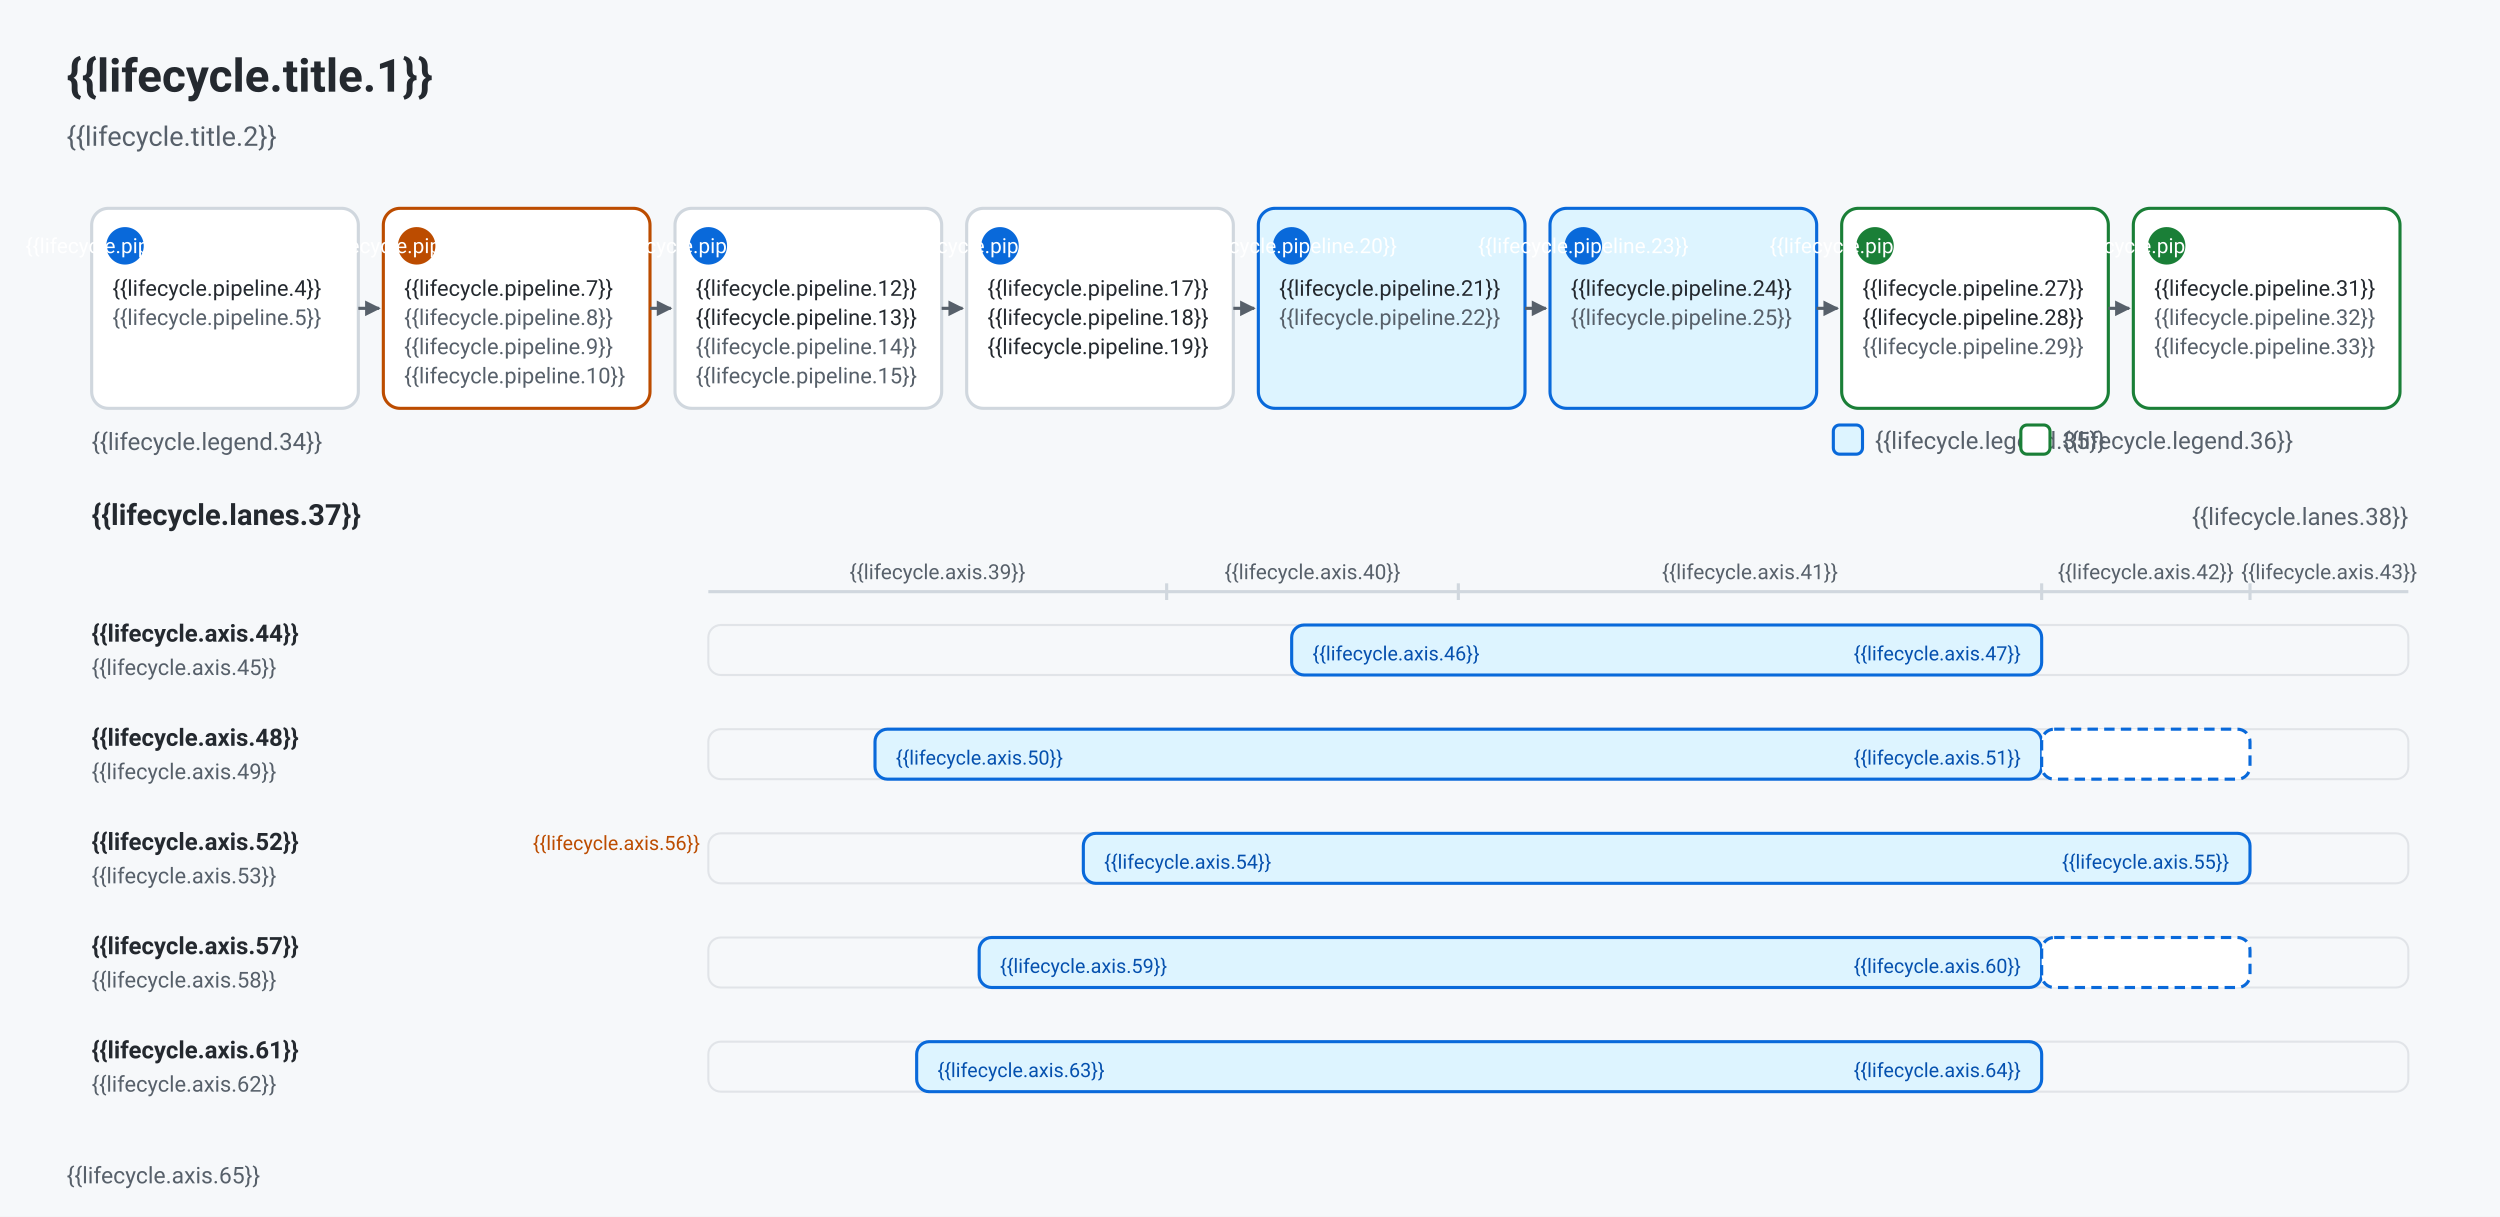
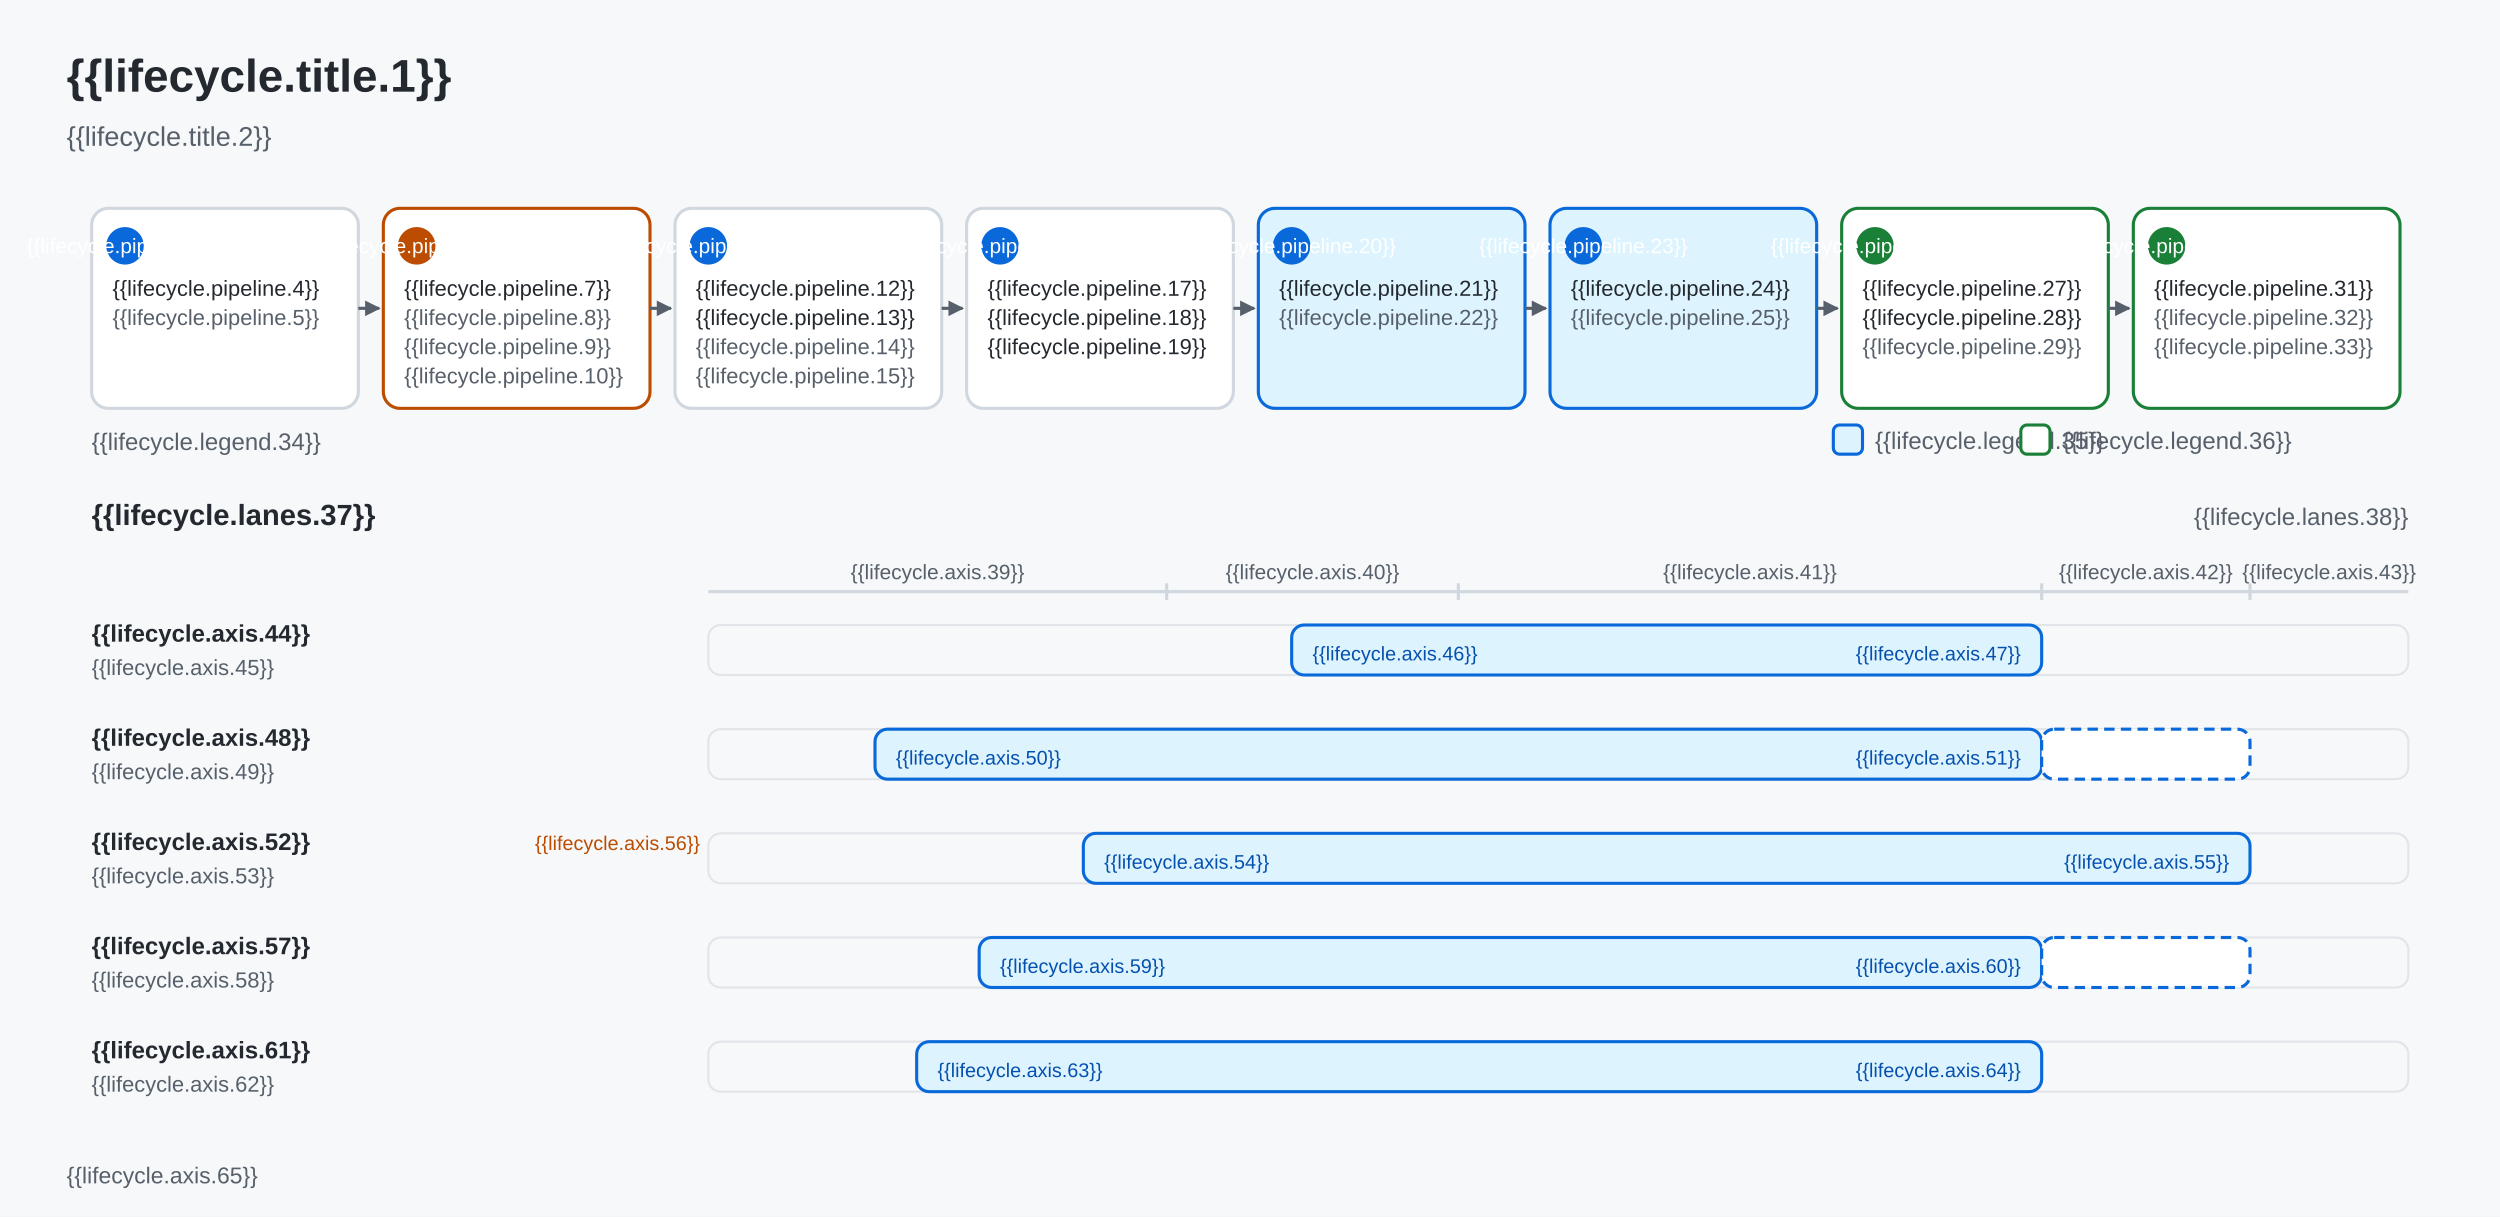
- <svg xmlns="http://www.w3.org/2000/svg" viewBox="0 0 1200 584" width="1200" height="584" role="img" font-family="-apple-system, BlinkMacSystemFont, &quot;Segoe UI&quot;, Roboto, &quot;Helvetica Neue&quot;, Arial, &quot;Noto Sans SC&quot;, &quot;PingFang SC&quot;, &quot;Microsoft YaHei&quot;, sans-serif">
+ <svg xmlns="http://www.w3.org/2000/svg" viewBox="0 0 1200 584" width="1200" height="584" role="img" font-family="Arial, &quot;Noto Sans CJK SC&quot;, -apple-system, BlinkMacSystemFont, &quot;Segoe UI&quot;, Roboto, &quot;Helvetica Neue&quot;, &quot;Noto Sans SC&quot;, &quot;PingFang SC&quot;, &quot;Microsoft YaHei&quot;, sans-serif">
  <defs>
    <marker id="lc-arrow" viewBox="0 0 10 10" refX="9" refY="5" markerWidth="5" markerHeight="5" orient="auto-start-reverse">
      <path d="M0,0 L10,5 L0,10 z" fill="#57606a" />
    </marker>
  </defs>
  <rect x="0" y="0" width="1200" height="584" fill="#f6f8fa" />
  <text x="32" y="44" font-size="22" font-weight="700" fill="#24292f">{{lifecycle.title.1}}</text>
  <text x="32" y="70" font-size="13" fill="#57606a">{{lifecycle.title.2}}</text>
  <rect x="44" y="100" width="128" height="96" rx="8" fill="#ffffff" stroke="#d0d7de" stroke-width="1.5" />
  <circle cx="60" cy="118" r="9" fill="#0969da" />
  <text x="60" y="121.5" font-size="10" fill="#ffffff" text-anchor="middle">{{lifecycle.pipeline.3}}</text>
  <text x="54" y="142" font-size="10.5" fill="#24292f">{{lifecycle.pipeline.4}}</text>
  <text x="54" y="156" font-size="10.5" fill="#57606a">{{lifecycle.pipeline.5}}</text>
  <line x1="172" y1="148" x2="182" y2="148" stroke="#57606a" stroke-width="1.5" marker-end="url(#lc-arrow)" />
  <rect x="184" y="100" width="128" height="96" rx="8" fill="#ffffff" stroke="#bc4c00" stroke-width="1.5" />
  <circle cx="200" cy="118" r="9" fill="#bc4c00" />
  <text x="200" y="121.5" font-size="10" fill="#ffffff" text-anchor="middle">{{lifecycle.pipeline.6}}</text>
  <text x="194" y="142" font-size="10.5" fill="#24292f">{{lifecycle.pipeline.7}}</text>
  <text x="194" y="156" font-size="10.5" fill="#57606a">{{lifecycle.pipeline.8}}</text>
  <text x="194" y="170" font-size="10.5" fill="#57606a">{{lifecycle.pipeline.9}}</text>
  <text x="194" y="184" font-size="10.5" fill="#57606a">{{lifecycle.pipeline.10}}</text>
  <line x1="312" y1="148" x2="322" y2="148" stroke="#57606a" stroke-width="1.5" marker-end="url(#lc-arrow)" />
  <rect x="324" y="100" width="128" height="96" rx="8" fill="#ffffff" stroke="#d0d7de" stroke-width="1.5" />
  <circle cx="340" cy="118" r="9" fill="#0969da" />
  <text x="340" y="121.5" font-size="10" fill="#ffffff" text-anchor="middle">{{lifecycle.pipeline.11}}</text>
  <text x="334" y="142" font-size="10.5" fill="#24292f">{{lifecycle.pipeline.12}}</text>
  <text x="334" y="156" font-size="10.5" fill="#24292f">{{lifecycle.pipeline.13}}</text>
  <text x="334" y="170" font-size="10.5" fill="#57606a">{{lifecycle.pipeline.14}}</text>
  <text x="334" y="184" font-size="10.5" fill="#57606a">{{lifecycle.pipeline.15}}</text>
  <line x1="452" y1="148" x2="462" y2="148" stroke="#57606a" stroke-width="1.5" marker-end="url(#lc-arrow)" />
  <rect x="464" y="100" width="128" height="96" rx="8" fill="#ffffff" stroke="#d0d7de" stroke-width="1.5" />
  <circle cx="480" cy="118" r="9" fill="#0969da" />
  <text x="480" y="121.5" font-size="10" fill="#ffffff" text-anchor="middle">{{lifecycle.pipeline.16}}</text>
  <text x="474" y="142" font-size="10.5" fill="#24292f">{{lifecycle.pipeline.17}}</text>
  <text x="474" y="156" font-size="10.5" fill="#24292f">{{lifecycle.pipeline.18}}</text>
  <text x="474" y="170" font-size="10.5" fill="#24292f">{{lifecycle.pipeline.19}}</text>
  <line x1="592" y1="148" x2="602" y2="148" stroke="#57606a" stroke-width="1.5" marker-end="url(#lc-arrow)" />
  <rect x="604" y="100" width="128" height="96" rx="8" fill="#ddf4ff" stroke="#0969da" stroke-width="1.5" />
  <circle cx="620" cy="118" r="9" fill="#0969da" />
  <text x="620" y="121.5" font-size="10" fill="#ffffff" text-anchor="middle">{{lifecycle.pipeline.20}}</text>
  <text x="614" y="142" font-size="10.5" fill="#24292f">{{lifecycle.pipeline.21}}</text>
  <text x="614" y="156" font-size="10.5" fill="#57606a">{{lifecycle.pipeline.22}}</text>
  <line x1="732" y1="148" x2="742" y2="148" stroke="#57606a" stroke-width="1.5" marker-end="url(#lc-arrow)" />
  <rect x="744" y="100" width="128" height="96" rx="8" fill="#ddf4ff" stroke="#0969da" stroke-width="1.5" />
  <circle cx="760" cy="118" r="9" fill="#0969da" />
  <text x="760" y="121.5" font-size="10" fill="#ffffff" text-anchor="middle">{{lifecycle.pipeline.23}}</text>
  <text x="754" y="142" font-size="10.5" fill="#24292f">{{lifecycle.pipeline.24}}</text>
  <text x="754" y="156" font-size="10.5" fill="#57606a">{{lifecycle.pipeline.25}}</text>
  <line x1="872" y1="148" x2="882" y2="148" stroke="#57606a" stroke-width="1.5" marker-end="url(#lc-arrow)" />
  <rect x="884" y="100" width="128" height="96" rx="8" fill="#ffffff" stroke="#1a7f37" stroke-width="1.5" />
  <circle cx="900" cy="118" r="9" fill="#1a7f37" />
  <text x="900" y="121.5" font-size="10" fill="#ffffff" text-anchor="middle">{{lifecycle.pipeline.26}}</text>
  <text x="894" y="142" font-size="10.5" fill="#24292f">{{lifecycle.pipeline.27}}</text>
  <text x="894" y="156" font-size="10.5" fill="#24292f">{{lifecycle.pipeline.28}}</text>
  <text x="894" y="170" font-size="10.5" fill="#57606a">{{lifecycle.pipeline.29}}</text>
  <line x1="1012" y1="148" x2="1022" y2="148" stroke="#57606a" stroke-width="1.5" marker-end="url(#lc-arrow)" />
  <rect x="1024" y="100" width="128" height="96" rx="8" fill="#ffffff" stroke="#1a7f37" stroke-width="1.5" />
  <circle cx="1040" cy="118" r="9" fill="#1a7f37" />
  <text x="1040" y="121.5" font-size="10" fill="#ffffff" text-anchor="middle">{{lifecycle.pipeline.30}}</text>
  <text x="1034" y="142" font-size="10.5" fill="#24292f">{{lifecycle.pipeline.31}}</text>
  <text x="1034" y="156" font-size="10.5" fill="#57606a">{{lifecycle.pipeline.32}}</text>
  <text x="1034" y="170" font-size="10.5" fill="#57606a">{{lifecycle.pipeline.33}}</text>
  <text x="44" y="216" font-size="11.5" fill="#57606a">{{lifecycle.legend.34}}</text>
  <rect x="880" y="204" width="14" height="14" rx="3" fill="#ddf4ff" stroke="#0969da" stroke-width="1.5" />
  <text x="900" y="215.5" font-size="11.5" fill="#57606a">{{lifecycle.legend.35}}</text>
  <rect x="970" y="204" width="14" height="14" rx="3" fill="#ffffff" stroke="#1a7f37" stroke-width="1.5" />
  <text x="990" y="215.5" font-size="11.5" fill="#57606a">{{lifecycle.legend.36}}</text>
  <text x="44" y="252" font-size="14" font-weight="600" fill="#24292f">{{lifecycle.lanes.37}}</text>
  <text x="1156" y="252" font-size="11.5" fill="#57606a" text-anchor="end">{{lifecycle.lanes.38}}</text>
  <line x1="340" y1="284" x2="1156" y2="284" stroke="#d0d7de" stroke-width="1.5" />
  <line x1="560" y1="280" x2="560" y2="288" stroke="#d0d7de" stroke-width="1.5" />
  <line x1="700" y1="280" x2="700" y2="288" stroke="#d0d7de" stroke-width="1.5" />
  <line x1="980" y1="280" x2="980" y2="288" stroke="#d0d7de" stroke-width="1.5" />
  <line x1="1080" y1="280" x2="1080" y2="288" stroke="#d0d7de" stroke-width="1.5" />
  <text x="450" y="278" font-size="10" fill="#57606a" text-anchor="middle">{{lifecycle.axis.39}}</text>
  <text x="630" y="278" font-size="10" fill="#57606a" text-anchor="middle">{{lifecycle.axis.40}}</text>
  <text x="840" y="278" font-size="10" fill="#57606a" text-anchor="middle">{{lifecycle.axis.41}}</text>
  <text x="1030" y="278" font-size="10" fill="#57606a" text-anchor="middle">{{lifecycle.axis.42}}</text>
  <text x="1118" y="278" font-size="10" fill="#57606a" text-anchor="middle">{{lifecycle.axis.43}}</text>
  <text x="44" y="308" font-size="11.5" font-weight="600" fill="#24292f">{{lifecycle.axis.44}}</text>
  <text x="44" y="324" font-size="10.5" fill="#57606a">{{lifecycle.axis.45}}</text>
  <rect x="340" y="300" width="816" height="24" rx="6" fill="#f6f8fa" stroke="#e1e4e8" />
  <rect x="620" y="300" width="360" height="24" rx="6" fill="#ddf4ff" stroke="#0969da" stroke-width="1.5" />
  <text x="630" y="317" font-size="9.5" fill="#0550ae">{{lifecycle.axis.46}}</text>
  <text x="970" y="317" font-size="9.5" fill="#0550ae" text-anchor="end">{{lifecycle.axis.47}}</text>
  <text x="44" y="358" font-size="11.5" font-weight="600" fill="#24292f">{{lifecycle.axis.48}}</text>
  <text x="44" y="374" font-size="10.5" fill="#57606a">{{lifecycle.axis.49}}</text>
  <rect x="340" y="350" width="816" height="24" rx="6" fill="#f6f8fa" stroke="#e1e4e8" />
  <rect x="420" y="350" width="560" height="24" rx="6" fill="#ddf4ff" stroke="#0969da" stroke-width="1.5" />
  <rect x="980" y="350" width="100" height="24" rx="6" fill="#ffffff" stroke="#0969da" stroke-width="1.5" stroke-dasharray="5 3" />
  <text x="430" y="367" font-size="9.5" fill="#0550ae">{{lifecycle.axis.50}}</text>
  <text x="970" y="367" font-size="9.5" fill="#0550ae" text-anchor="end">{{lifecycle.axis.51}}</text>
  <text x="44" y="408" font-size="11.5" font-weight="600" fill="#24292f">{{lifecycle.axis.52}}</text>
  <text x="44" y="424" font-size="10.5" fill="#57606a">{{lifecycle.axis.53}}</text>
  <rect x="340" y="400" width="816" height="24" rx="6" fill="#f6f8fa" stroke="#e1e4e8" />
  <rect x="520" y="400" width="560" height="24" rx="6" fill="#ddf4ff" stroke="#0969da" stroke-width="1.5" />
  <text x="530" y="417" font-size="9.5" fill="#0550ae">{{lifecycle.axis.54}}</text>
  <text x="1070" y="417" font-size="9.5" fill="#0550ae" text-anchor="end">{{lifecycle.axis.55}}</text>
  <text x="336" y="408" font-size="9.5" fill="#bc4c00" text-anchor="end">{{lifecycle.axis.56}}</text>
  <text x="44" y="458" font-size="11.5" font-weight="600" fill="#24292f">{{lifecycle.axis.57}}</text>
  <text x="44" y="474" font-size="10.5" fill="#57606a">{{lifecycle.axis.58}}</text>
  <rect x="340" y="450" width="816" height="24" rx="6" fill="#f6f8fa" stroke="#e1e4e8" />
  <rect x="470" y="450" width="510" height="24" rx="6" fill="#ddf4ff" stroke="#0969da" stroke-width="1.5" />
  <rect x="980" y="450" width="100" height="24" rx="6" fill="#ffffff" stroke="#0969da" stroke-width="1.5" stroke-dasharray="5 3" />
  <text x="480" y="467" font-size="9.5" fill="#0550ae">{{lifecycle.axis.59}}</text>
  <text x="970" y="467" font-size="9.5" fill="#0550ae" text-anchor="end">{{lifecycle.axis.60}}</text>
  <text x="44" y="508" font-size="11.5" font-weight="600" fill="#24292f">{{lifecycle.axis.61}}</text>
  <text x="44" y="524" font-size="10.5" fill="#57606a">{{lifecycle.axis.62}}</text>
  <rect x="340" y="500" width="816" height="24" rx="6" fill="#f6f8fa" stroke="#e1e4e8" />
  <rect x="440" y="500" width="540" height="24" rx="6" fill="#ddf4ff" stroke="#0969da" stroke-width="1.5" />
  <text x="450" y="517" font-size="9.5" fill="#0550ae">{{lifecycle.axis.63}}</text>
  <text x="970" y="517" font-size="9.5" fill="#0550ae" text-anchor="end">{{lifecycle.axis.64}}</text>
  <text x="32" y="568" font-size="11" fill="#57606a">{{lifecycle.axis.65}}</text>
</svg>
